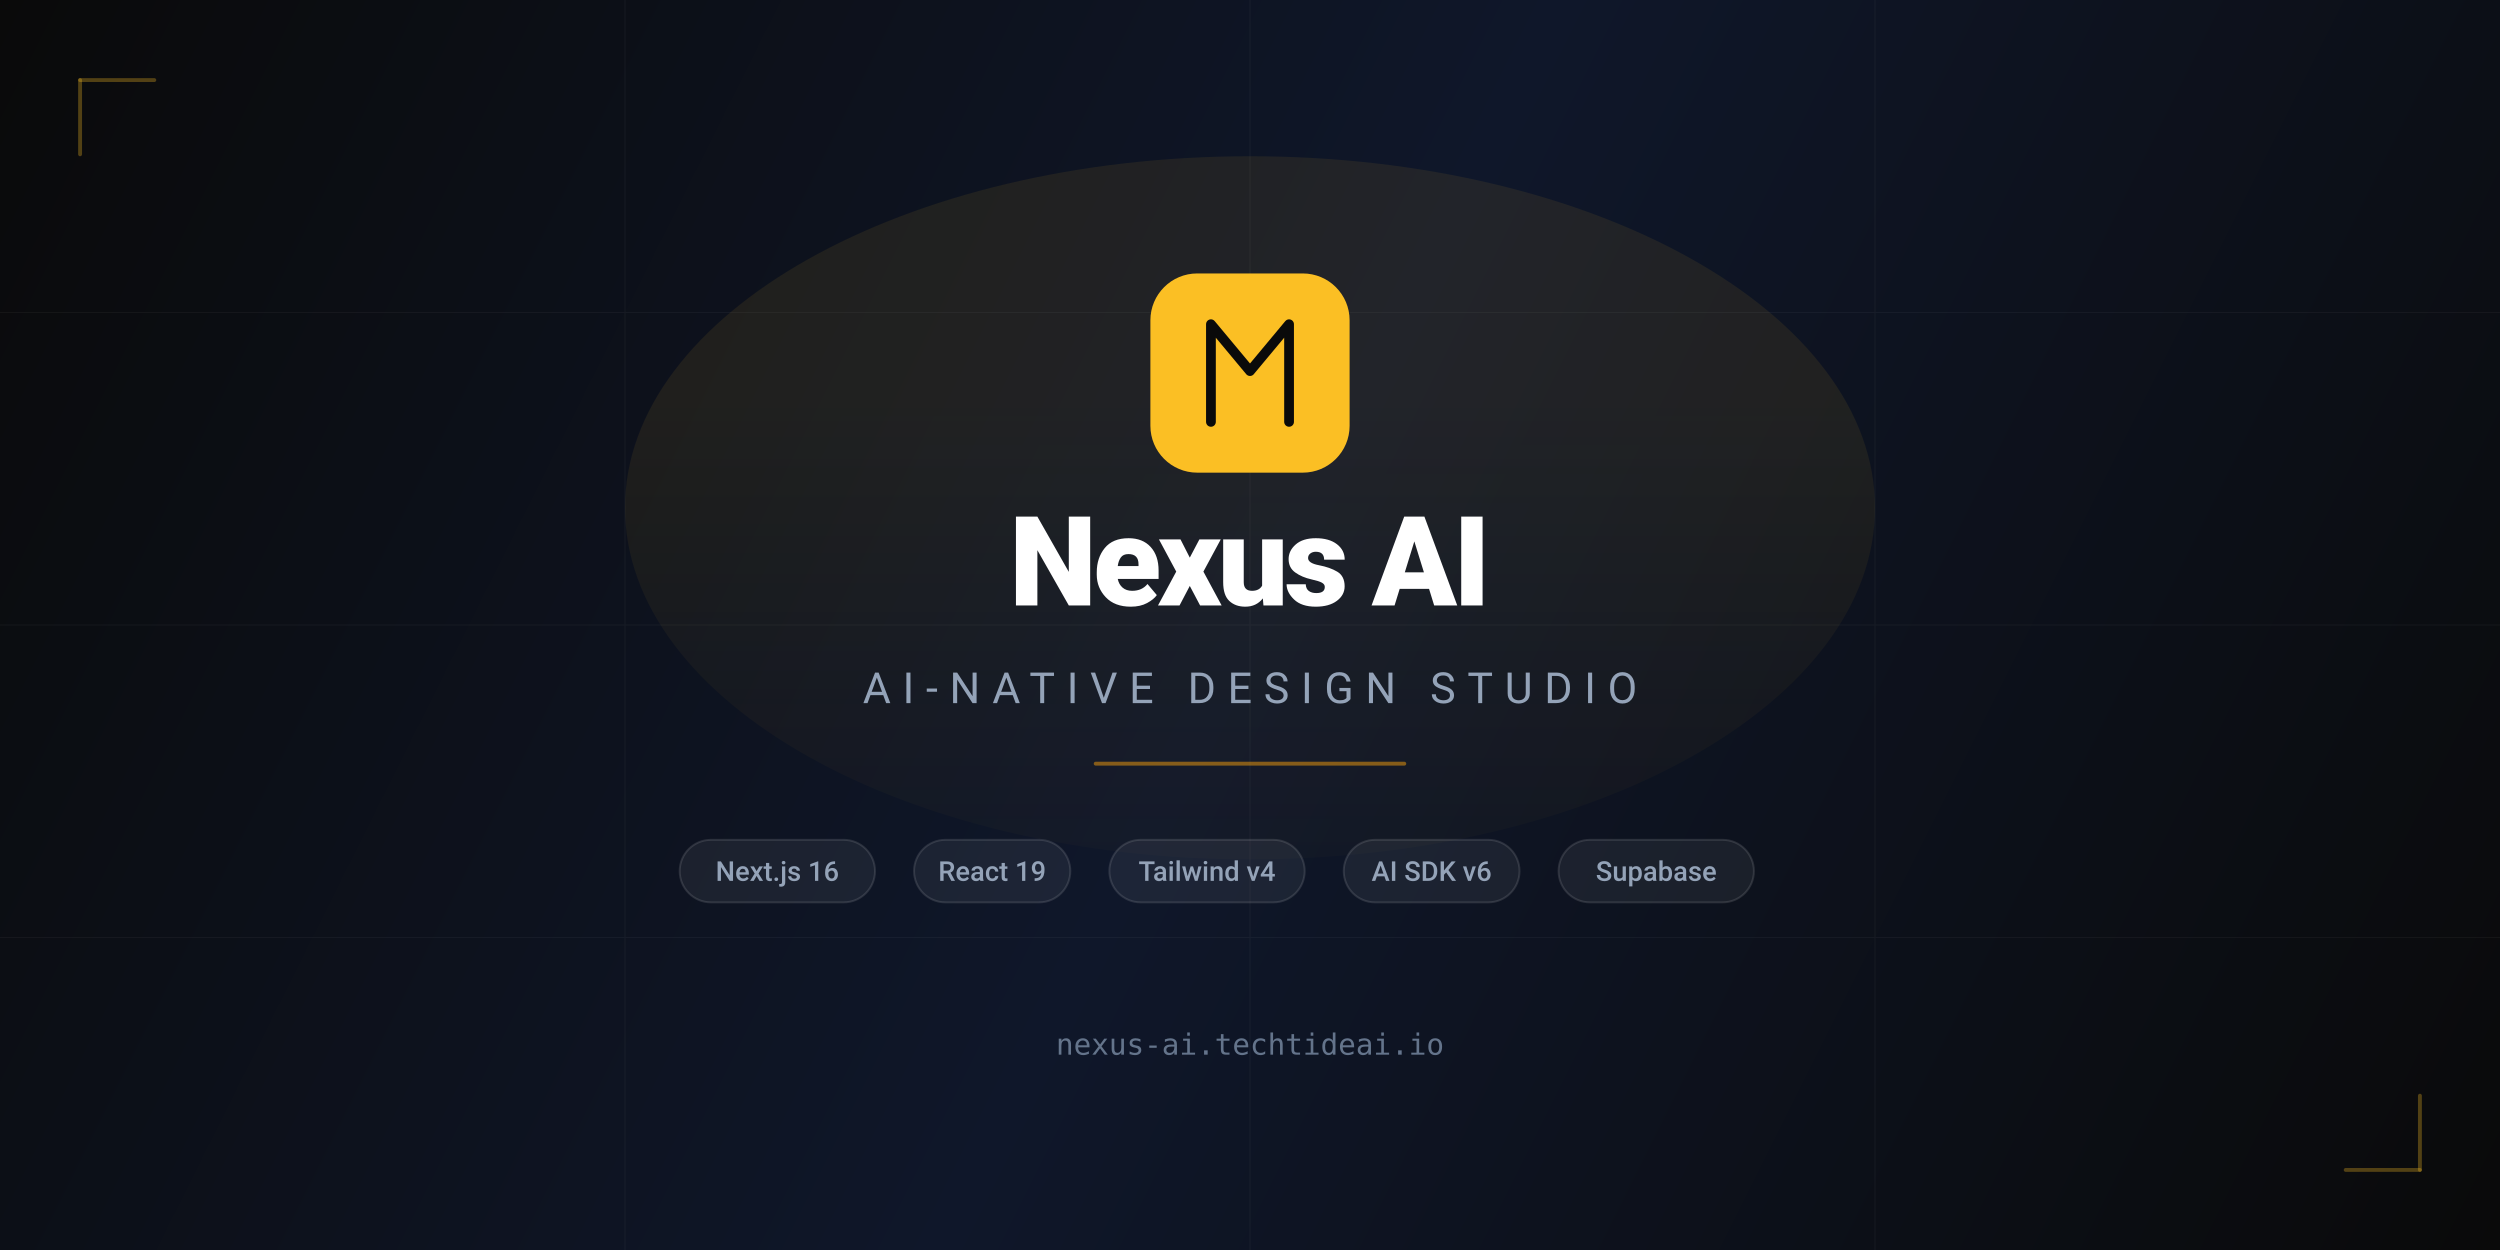
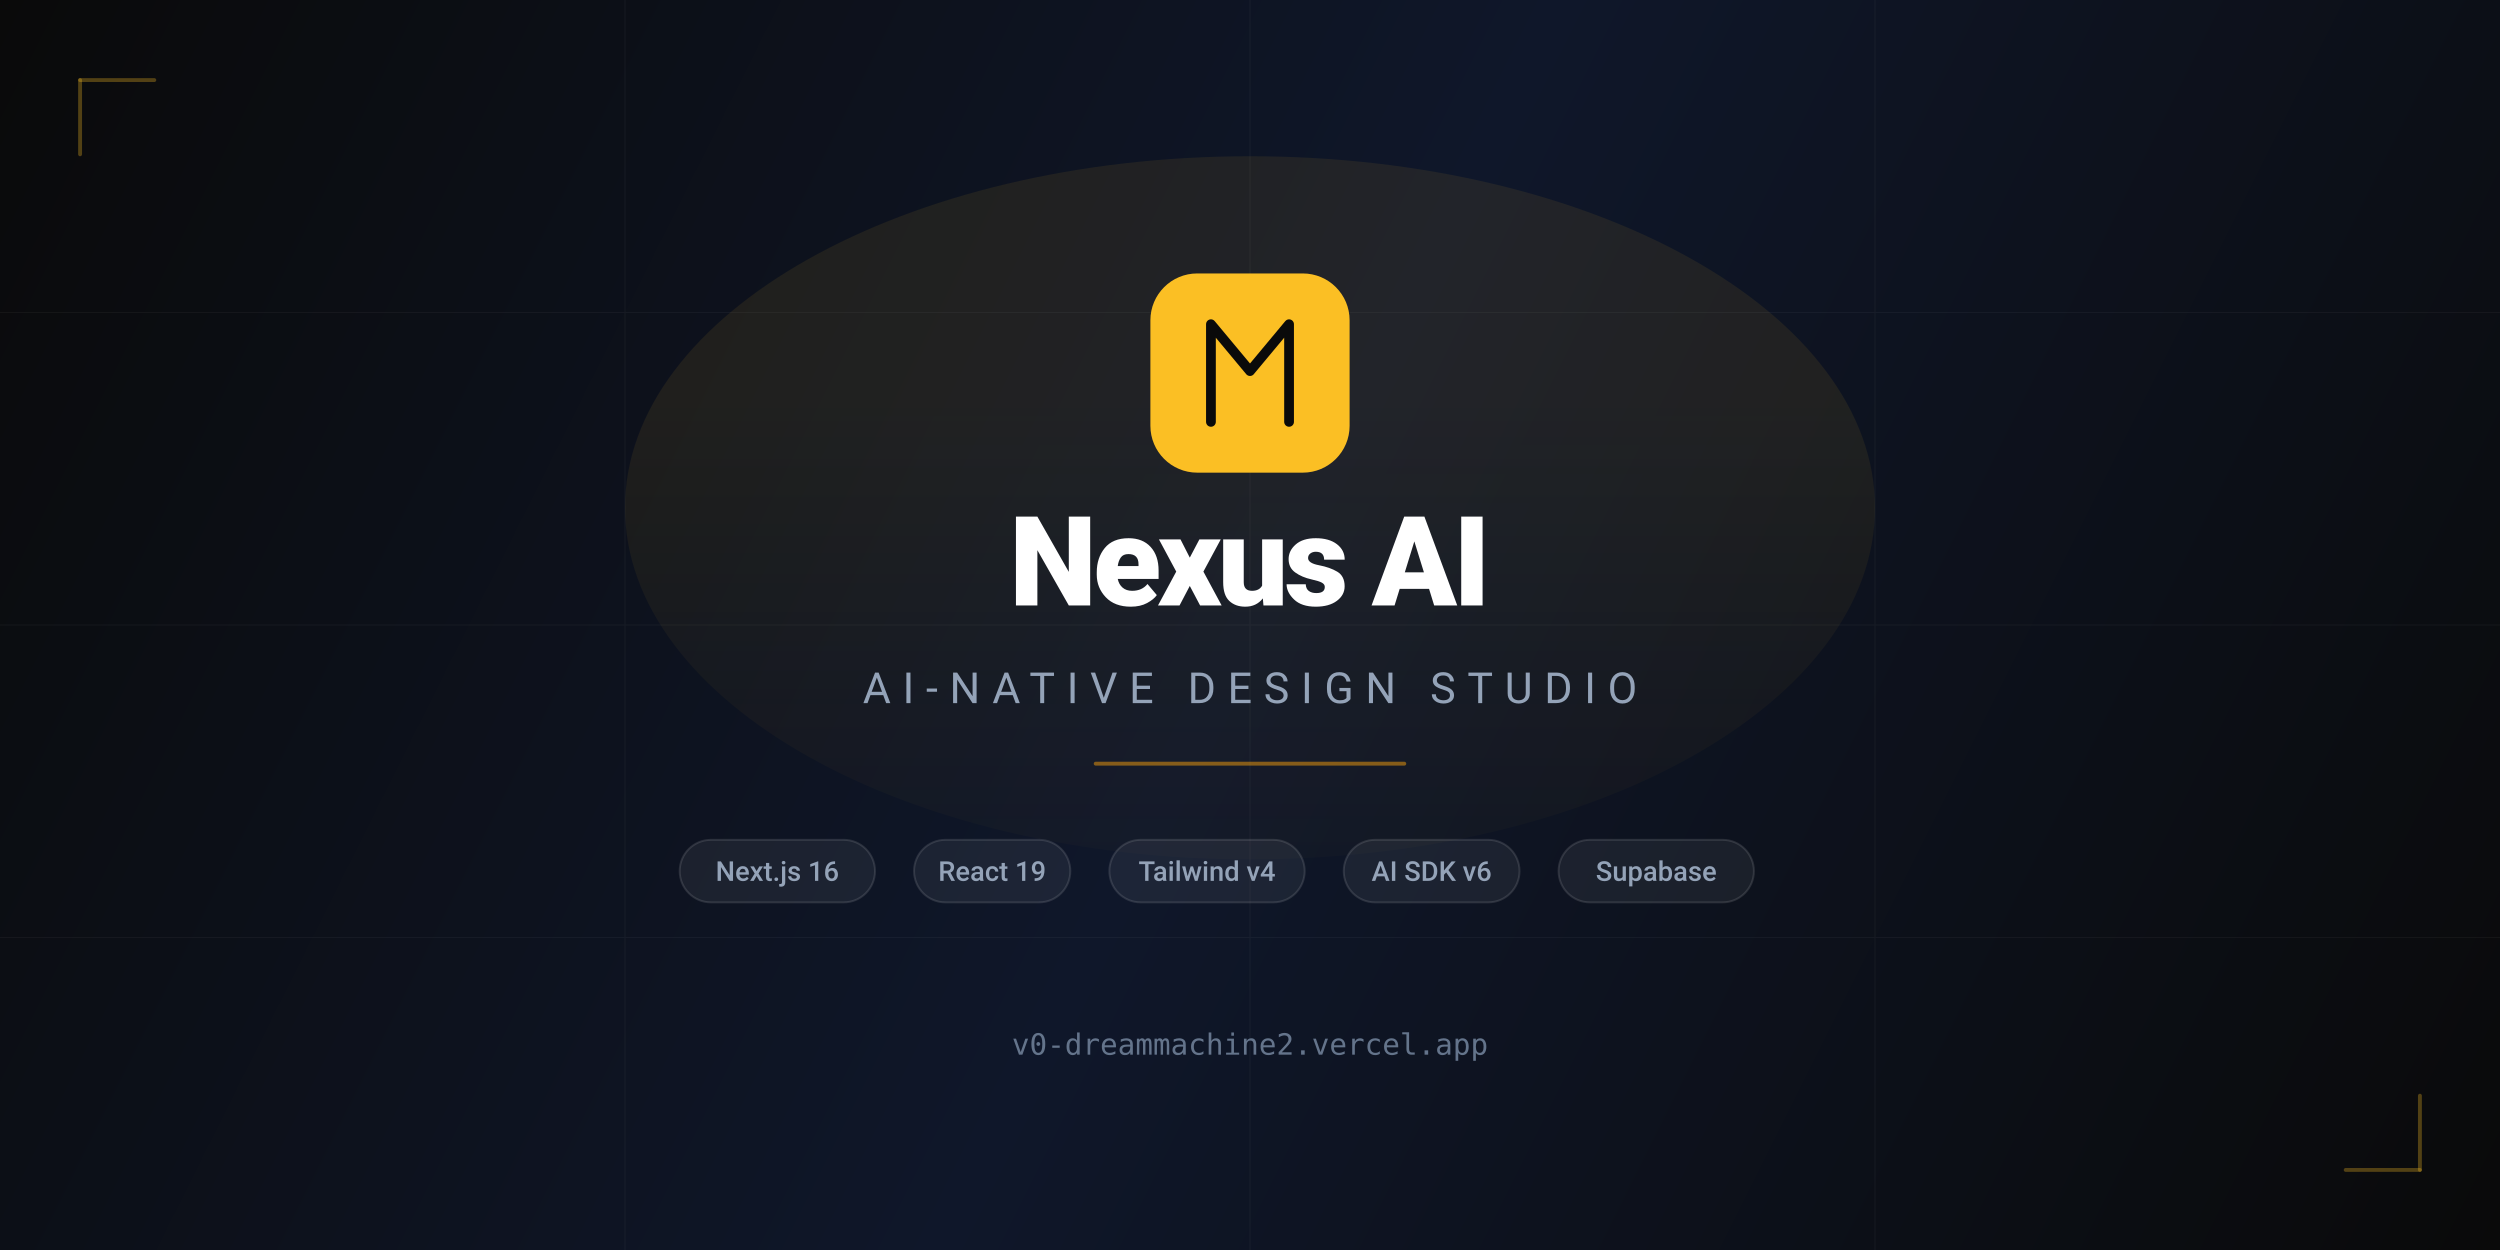
<svg xmlns="http://www.w3.org/2000/svg" width="1280" height="640" fill="none" viewBox="0 0 1280 640">
  <defs>
    <linearGradient id="bg" x1="0" y1="0" x2="1280" y2="640" gradientUnits="userSpaceOnUse">
      <stop stop-color="#0a0a0a" />
      <stop offset=".5" stop-color="#0f172a" />
      <stop offset="1" stop-color="#0a0a0a" />
    </linearGradient>
    <linearGradient id="accent" x1="0" y1="0" x2="300" y2="0" gradientUnits="userSpaceOnUse">
      <stop stop-color="#fbbf24" />
      <stop offset="1" stop-color="#f59e0b" />
    </linearGradient>
    <linearGradient id="glow" x1="640" y1="200" x2="640" y2="500" gradientUnits="userSpaceOnUse">
      <stop stop-color="#fbbf24" stop-opacity=".08" />
      <stop offset="1" stop-color="#fbbf24" stop-opacity="0" />
    </linearGradient>
  </defs>
  <rect width="1280" height="640" fill="url(#bg)" />
  <g opacity=".04" stroke="#fff" stroke-width=".5">
    <line x1="0" y1="160" x2="1280" y2="160" />
    <line x1="0" y1="320" x2="1280" y2="320" />
    <line x1="0" y1="480" x2="1280" y2="480" />
    <line x1="320" y1="0" x2="320" y2="640" />
    <line x1="640" y1="0" x2="640" y2="640" />
    <line x1="960" y1="0" x2="960" y2="640" />
  </g>
  <ellipse cx="640" cy="260" rx="320" ry="180" fill="url(#glow)" />
  <rect x="589" y="140" width="102" height="102" rx="24" fill="#fbbf24" />
  <path d="M620 216V166l20 24 20-24v50" stroke="#0a0a0a" stroke-width="5" stroke-linecap="round" stroke-linejoin="round" />
  <text x="640" y="310" text-anchor="middle" font-family="system-ui,-apple-system,'Segoe UI',Roboto,Helvetica,Arial,sans-serif" font-size="64" font-weight="800" fill="#fff" letter-spacing="-2">Nexus AI</text>
  <text x="640" y="360" text-anchor="middle" font-family="system-ui,-apple-system,'Segoe UI',Roboto,Helvetica,Arial,sans-serif" font-size="22" font-weight="400" fill="#94a3b8" letter-spacing="6" text-transform="uppercase">AI-NATIVE DESIGN STUDIO</text>
  <rect x="560" y="390" width="160" height="2" rx="1" fill="url(#accent)" opacity=".5" />
  <g font-family="system-ui,-apple-system,'Segoe UI',Roboto,Helvetica,Arial,sans-serif" font-size="14" font-weight="500">
    <rect x="348" y="430" width="100" height="32" rx="16" fill="#fff" fill-opacity=".06" stroke="#fff" stroke-opacity=".12" />
    <text x="398" y="451" text-anchor="middle" fill="#94a3b8">Next.js 16</text>
    <rect x="468" y="430" width="80" height="32" rx="16" fill="#fff" fill-opacity=".06" stroke="#fff" stroke-opacity=".12" />
    <text x="508" y="451" text-anchor="middle" fill="#94a3b8">React 19</text>
    <rect x="568" y="430" width="100" height="32" rx="16" fill="#fff" fill-opacity=".06" stroke="#fff" stroke-opacity=".12" />
    <text x="618" y="451" text-anchor="middle" fill="#94a3b8">Tailwind v4</text>
    <rect x="688" y="430" width="90" height="32" rx="16" fill="#fff" fill-opacity=".06" stroke="#fff" stroke-opacity=".12" />
    <text x="733" y="451" text-anchor="middle" fill="#94a3b8">AI SDK v6</text>
    <rect x="798" y="430" width="100" height="32" rx="16" fill="#fff" fill-opacity=".06" stroke="#fff" stroke-opacity=".12" />
    <text x="848" y="451" text-anchor="middle" fill="#94a3b8">Supabase</text>
  </g>
-   <text x="640" y="540" text-anchor="middle" font-family="ui-monospace,SFMono-Regular,'SF Mono',Menlo,Consolas,monospace" font-size="15" fill="#64748b">nexus-ai.techtideai.io</text>
+   <text x="640" y="540" text-anchor="middle" font-family="ui-monospace,SFMono-Regular,'SF Mono',Menlo,Consolas,monospace" font-size="15" fill="#64748b">v0-dreammachine2.vercel.app</text>
  <rect x="40" y="40" width="40" height="2" rx="1" fill="#fbbf24" opacity=".3" />
  <rect x="40" y="40" width="2" height="40" rx="1" fill="#fbbf24" opacity=".3" />
  <rect x="1200" y="598" width="40" height="2" rx="1" fill="#fbbf24" opacity=".3" />
  <rect x="1238" y="560" width="2" height="40" rx="1" fill="#fbbf24" opacity=".3" />
</svg>
